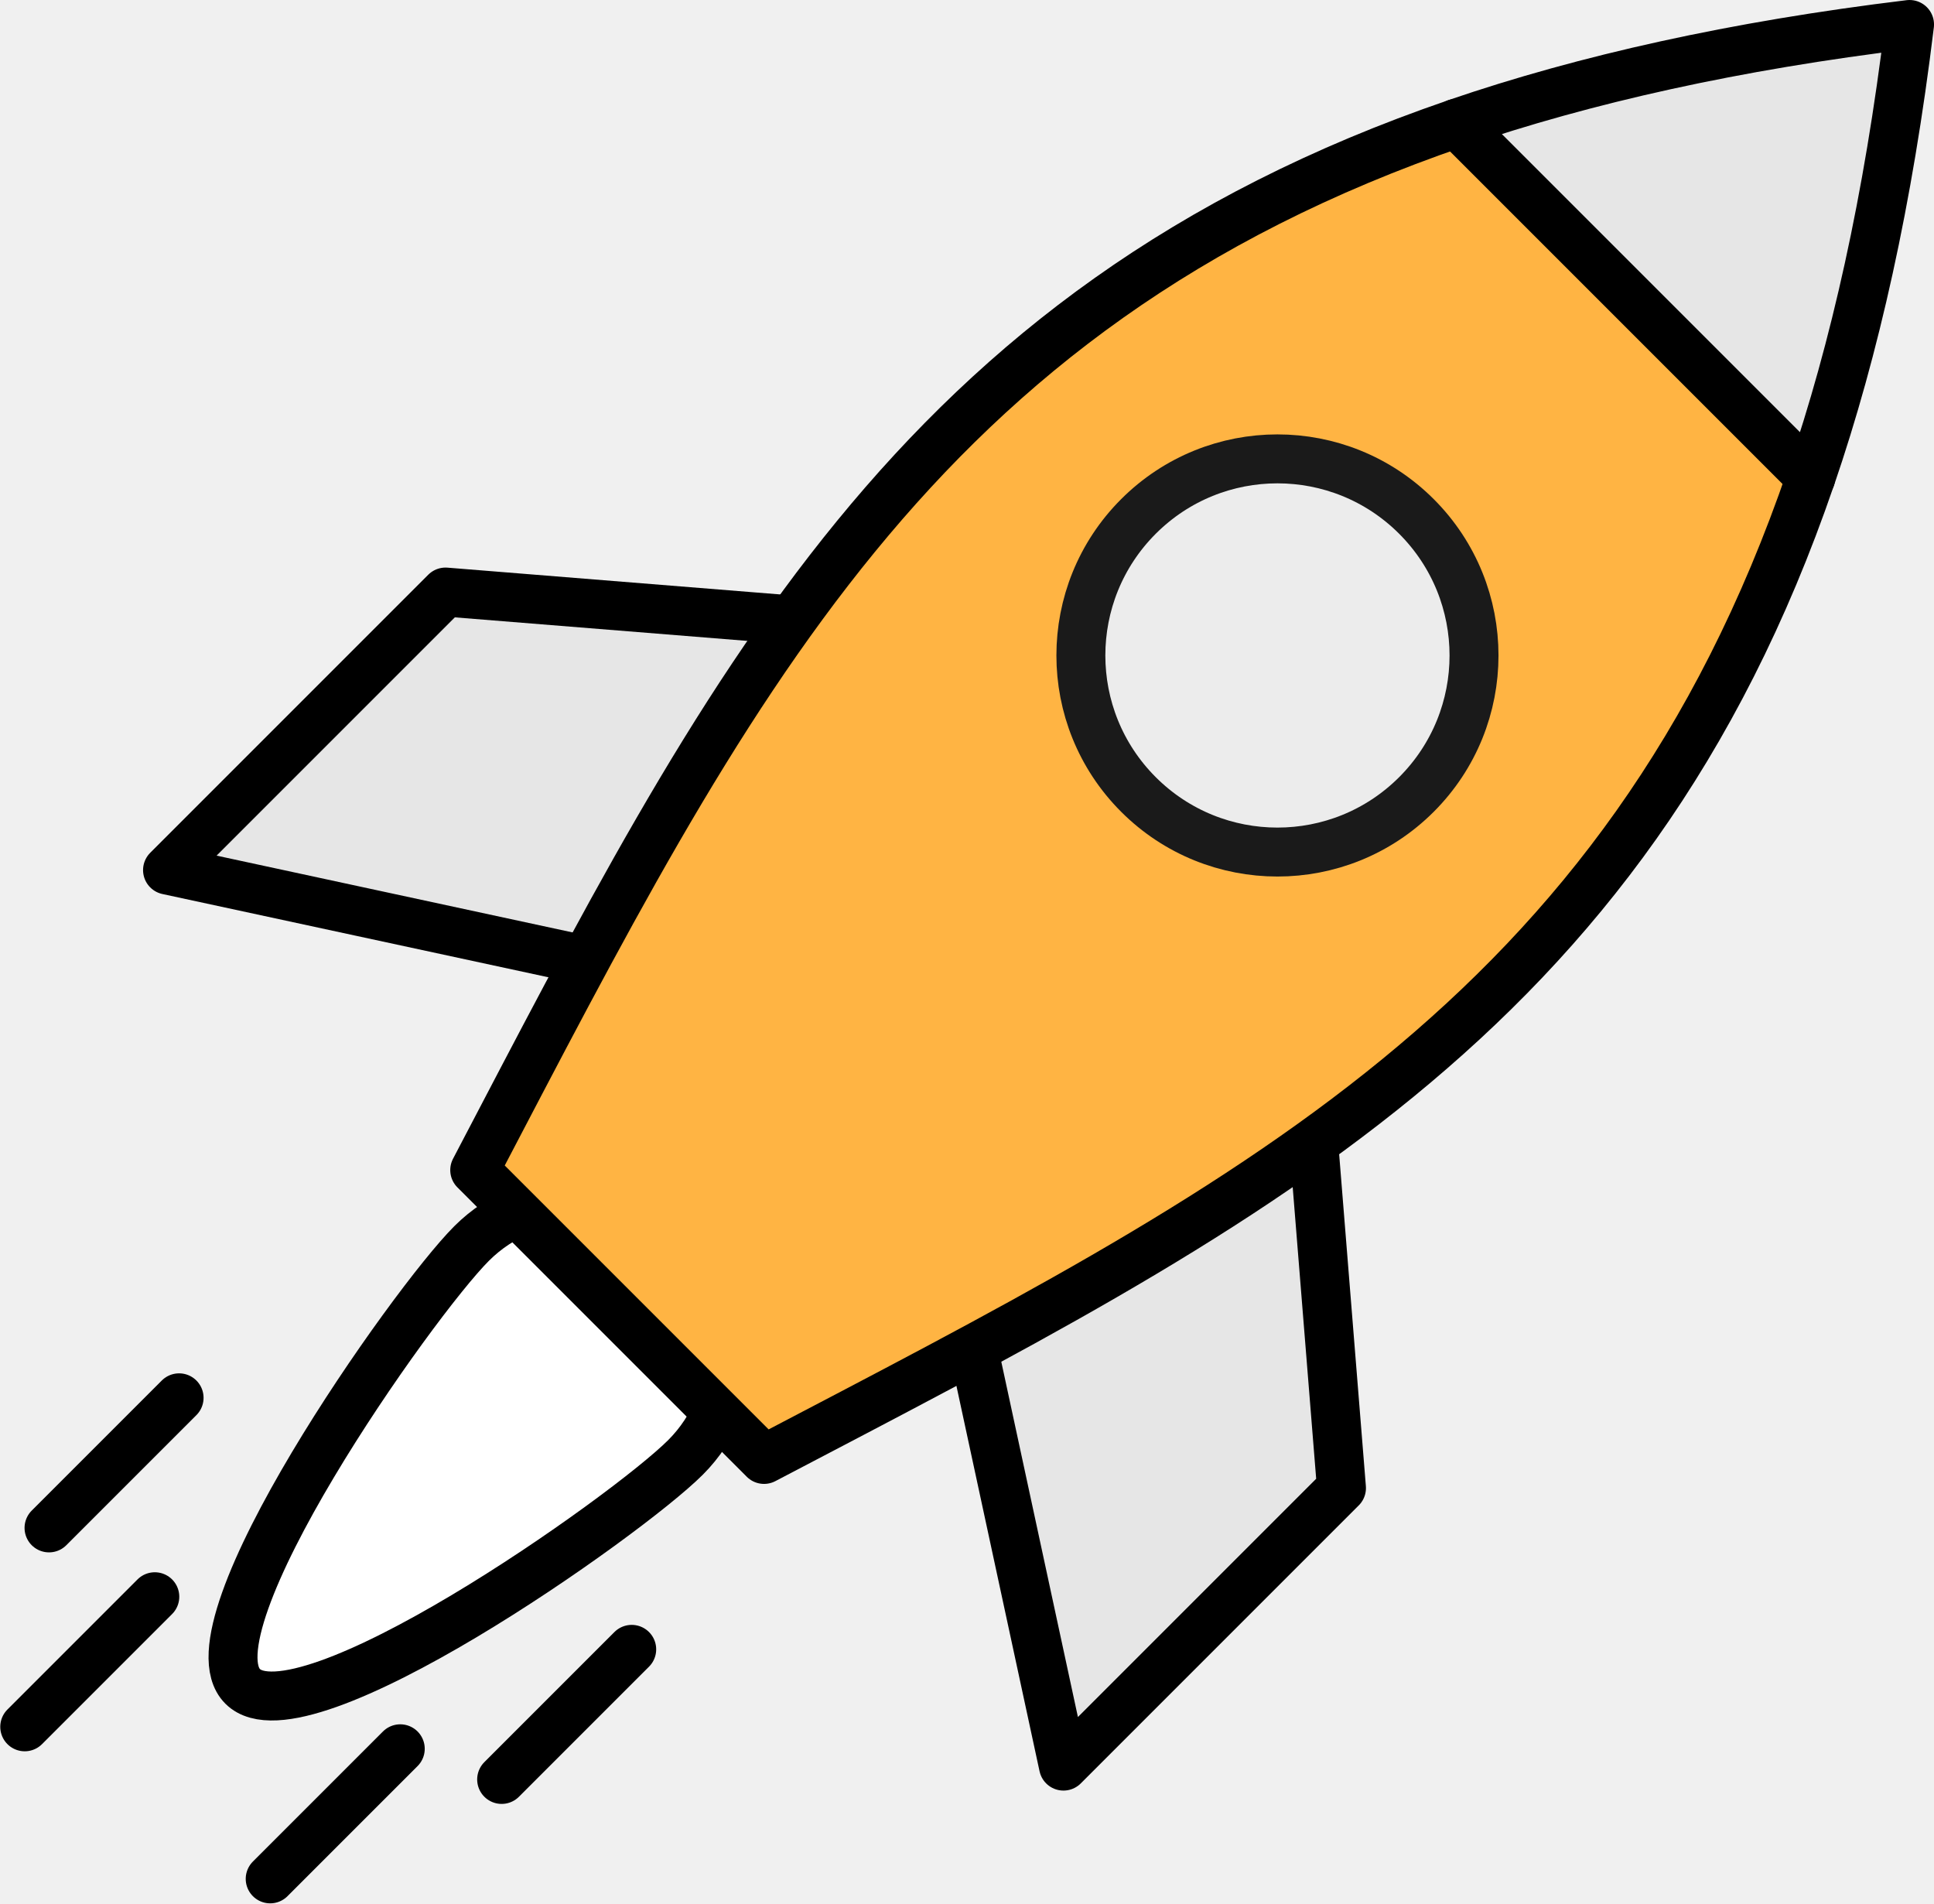
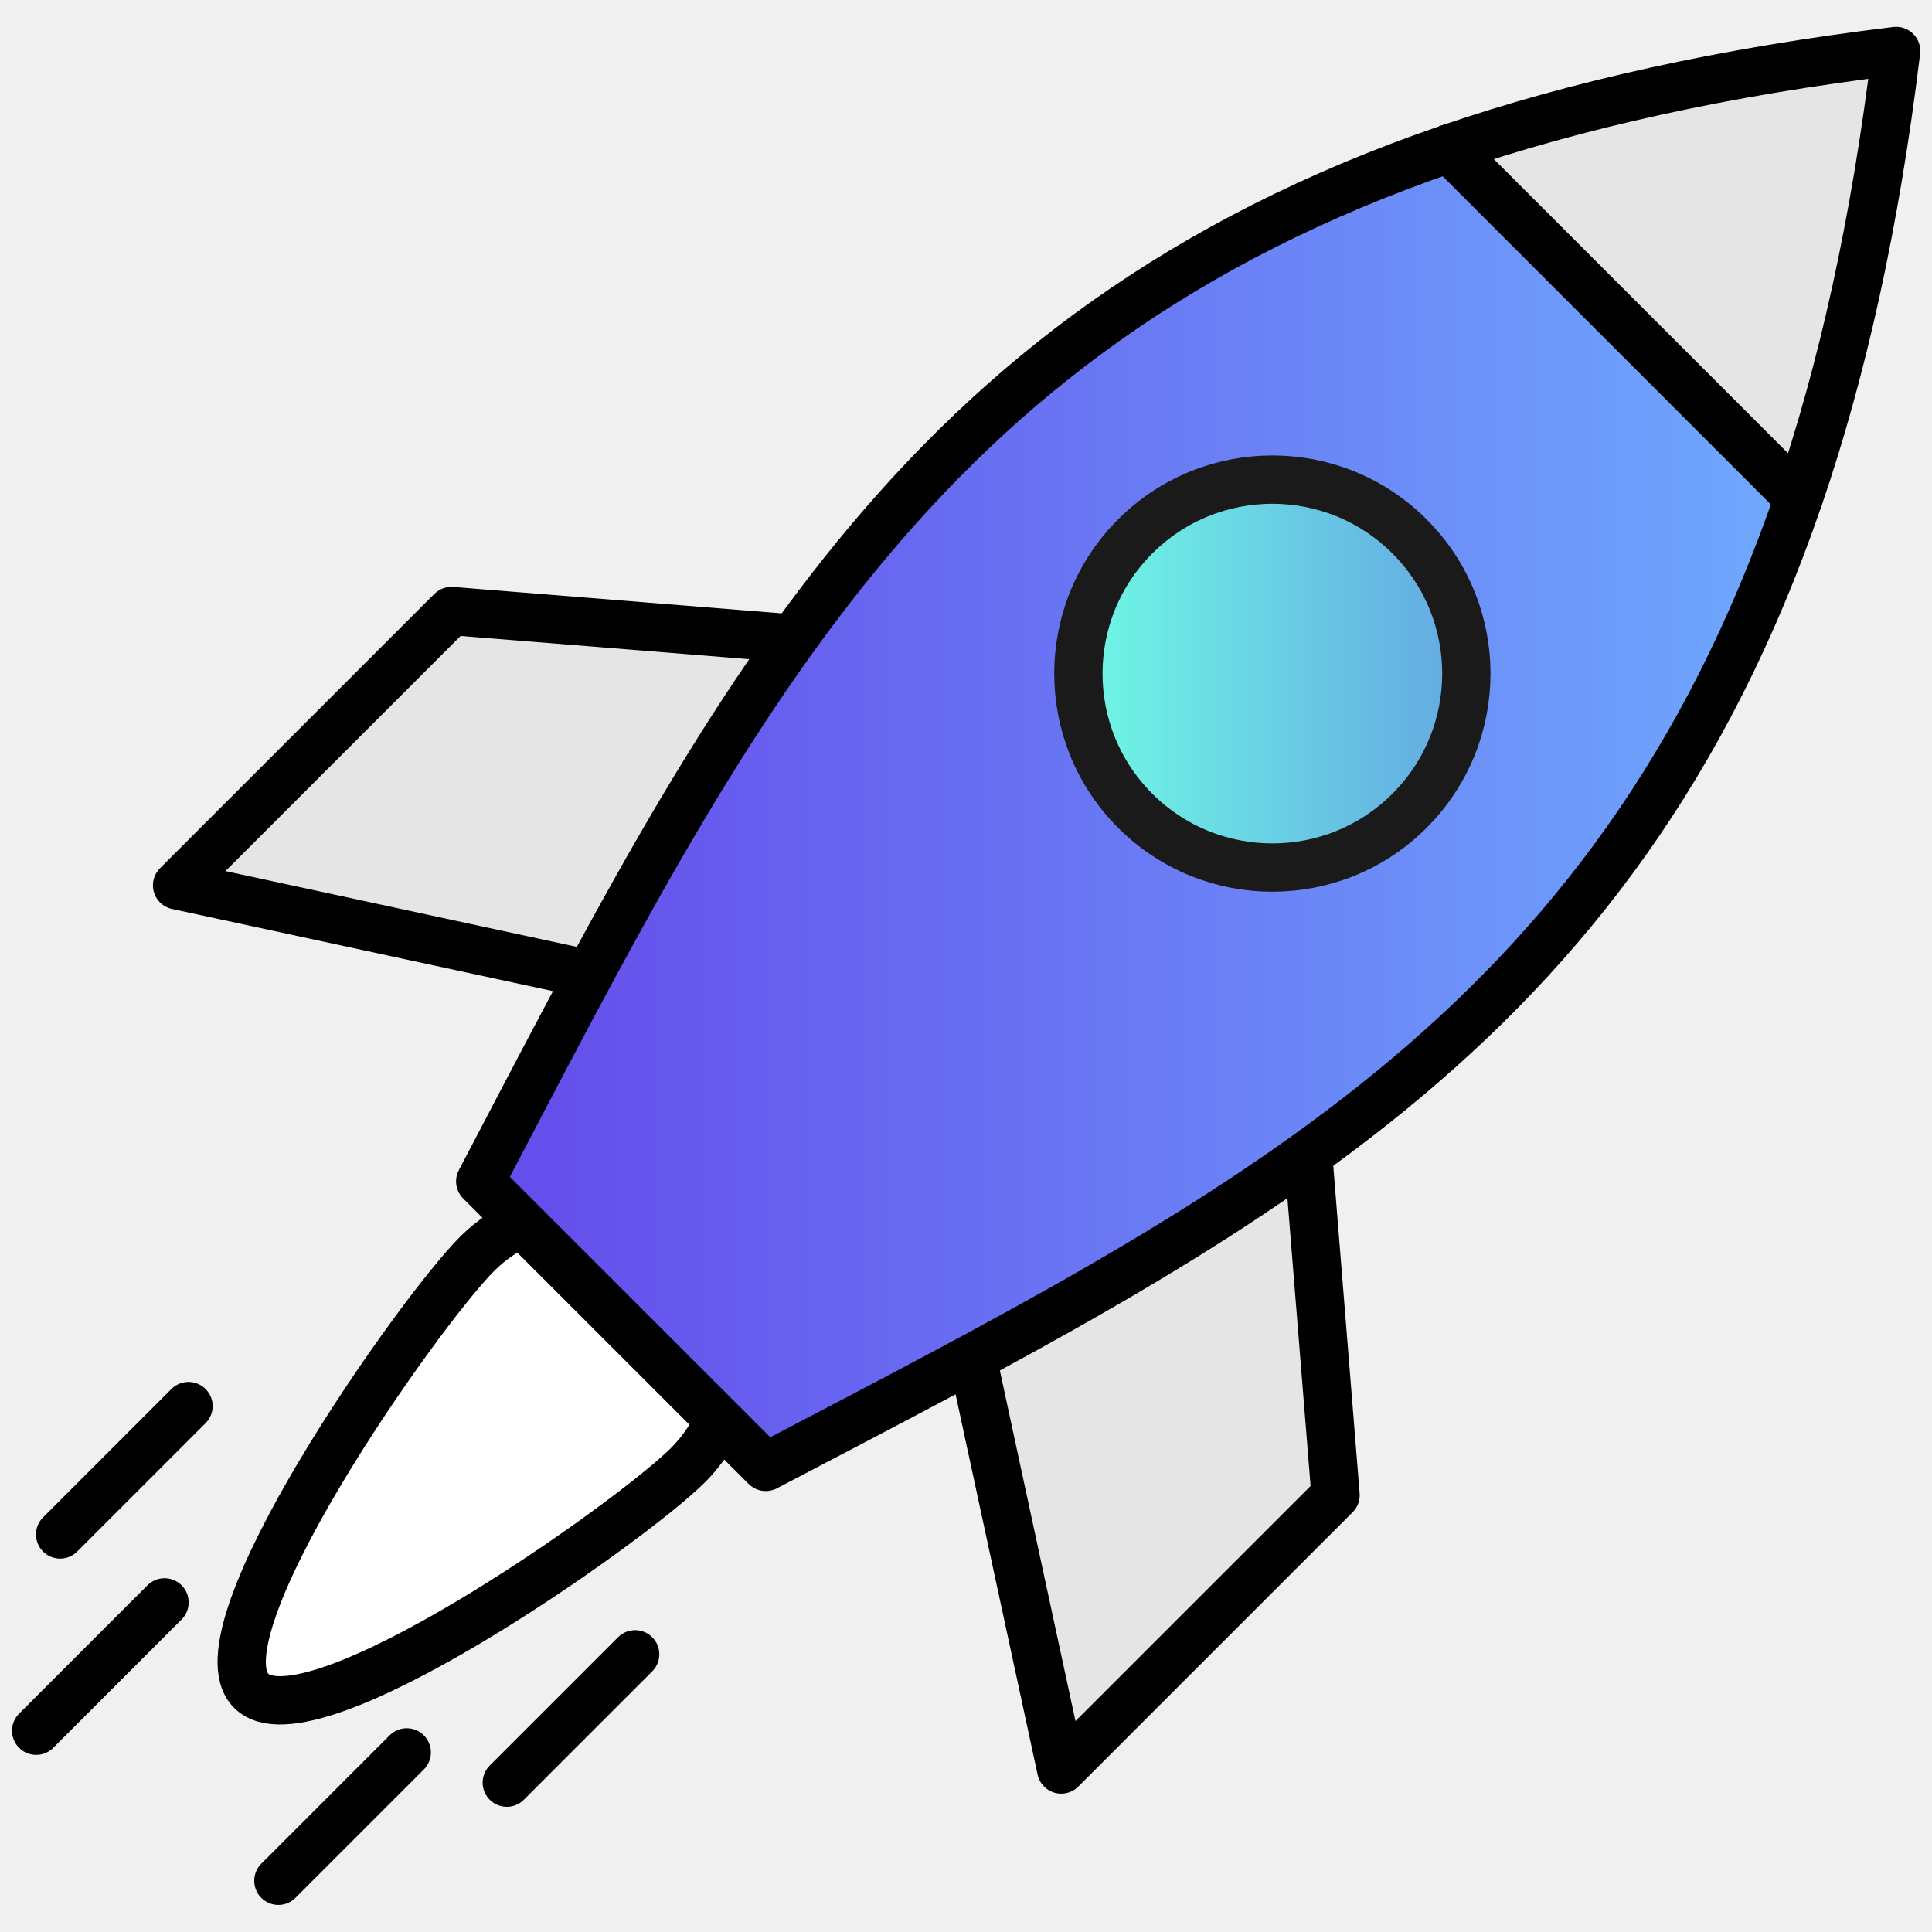
- <svg xmlns="http://www.w3.org/2000/svg" width="31.611mm" height="31.112mm" viewBox="0 0 31.611 31.112" version="1.1" id="svg3671">
-   <defs id="defs3665" />
-   <g id="layer1" transform="translate(-127.0697,-251.2061)">
-     <g transform="translate(32.18899,83.8762)" id="g3644">
-       <path id="path3500" d="m 106.085,191.149 c -0.965,0.965 -6.273,4.707 -7.238,3.742 -0.965,-0.965 2.776,-6.273 3.742,-7.238 0.965,-0.965 2.531,-0.965 3.496,0 0.965,0.965 0.965,2.531 0,3.496 z" style="opacity:1;fill:#ffffff;fill-opacity:1;stroke:#000000;stroke-width:0.8;stroke-linecap:round;stroke-linejoin:round;stroke-miterlimit:4;stroke-dasharray:none;stroke-dashoffset:0;stroke-opacity:1" />
-       <path id="path3496" d="m 107.976,177.474 -5.813,-0.468 -4.544,4.544 6.815,1.47" style="fill:#e6e6e6;fill-opacity:1;stroke:#000000;stroke-width:0.8;stroke-linecap:butt;stroke-linejoin:round;stroke-miterlimit:4;stroke-dasharray:none;stroke-opacity:1" />
-       <path style="fill:#e6e6e6;fill-opacity:1;stroke:#000000;stroke-width:0.8;stroke-linecap:butt;stroke-linejoin:round;stroke-miterlimit:4;stroke-dasharray:none;stroke-opacity:1" d="m 116.339,185.837 0.468,5.813 -4.544,4.544 -1.47,-6.815" id="path3498" />
-       <path id="path3507" d="m 124.477,175.136 c -3.045,8.889 -9.248,11.928 -17.108,16.046 l -4.729,-4.729 v 0 c 4.118,-7.86 7.157,-14.063 16.046,-17.108" style="fill:#ffb443;fill-opacity:1;stroke:#000000;stroke-width:0.8;stroke-linecap:round;stroke-linejoin:round;stroke-miterlimit:4;stroke-dasharray:none;stroke-opacity:1" />
-       <path id="path3488" d="m 118.686,169.344 c 2.109,-0.722 4.546,-1.267 7.406,-1.614 -0.347,2.859 -0.892,5.297 -1.614,7.406 z" style="fill:#e6e6e6;fill-opacity:1;stroke:#000000;stroke-width:0.8;stroke-linecap:round;stroke-linejoin:round;stroke-miterlimit:4;stroke-dasharray:none;stroke-opacity:1" />
-       <circle transform="rotate(45)" r="3.213" cy="44.04" cx="207.75" id="path3494" style="opacity:1;fill:#ececec;fill-opacity:1;stroke:#1a1a1a;stroke-width:0.8;stroke-linecap:round;stroke-linejoin:round;stroke-miterlimit:4;stroke-dasharray:none;stroke-dashoffset:0;stroke-opacity:1" />
-       <path id="path2825-9" d="m 97.411,193.426 -2.126,2.126" style="fill:none;stroke:#000000;stroke-width:0.8;stroke-linecap:round;stroke-linejoin:round;stroke-miterlimit:4;stroke-dasharray:none;stroke-opacity:1" />
-       <path style="fill:none;stroke:#000000;stroke-width:0.8;stroke-linecap:round;stroke-linejoin:round;stroke-miterlimit:4;stroke-dasharray:none;stroke-opacity:1" d="m 97.808,190.175 -2.126,2.126" id="path2827-2" />
-       <path id="path2829-0" d="m 105.206,194.286 -2.126,2.126" style="fill:none;stroke:#000000;stroke-width:0.8;stroke-linecap:round;stroke-linejoin:round;stroke-miterlimit:4;stroke-dasharray:none;stroke-opacity:1" />
-       <path id="path2825-9-2" d="m 101.423,195.911 -2.126,2.126" style="fill:none;stroke:#000000;stroke-width:0.8;stroke-linecap:round;stroke-linejoin:round;stroke-miterlimit:4;stroke-dasharray:none;stroke-opacity:1" />
+ <svg xmlns="http://www.w3.org/2000/svg" xmlns:xlink="http://www.w3.org/1999/xlink" width="32mm" height="32mm" viewBox="0 0 32 32" version="1.1" id="svg4452">
+   <defs id="defs4446">
+     <linearGradient id="linearGradient1408">
+       <stop id="stop1404" offset="0" style="stop-color:#654fec;stop-opacity:1" />
+       <stop id="stop1406" offset="1" style="stop-color:#6fa9fd;stop-opacity:1" />
+     </linearGradient>
+     <linearGradient id="linearGradient1199">
+       <stop style="stop-color:#6ef3e5;stop-opacity:1" offset="0" id="stop1195" />
+       <stop style="stop-color:#64aae2;stop-opacity:1" offset="1" id="stop1197" />
+     </linearGradient>
+     <marker style="overflow:visible" id="marker7818" refX="0" refY="0" orient="auto">
+       <path transform="scale(0.4)" style="fill:#000000;fill-opacity:1;fill-rule:evenodd;stroke:#000000;stroke-width:1pt;stroke-opacity:1" d="M 5.77,0 -2.88,5 V -5 Z" id="path7816" />
+     </marker>
+     <linearGradient xlink:href="#linearGradient1408" id="linearGradient1077" x1="103.82" y1="179.623" x2="124.354" y2="179.623" gradientUnits="userSpaceOnUse" />
+     <linearGradient xlink:href="#linearGradient1199" id="linearGradient1201" x1="205.746" y1="45.908" x2="209.809" y2="41.845" gradientUnits="userSpaceOnUse" />
+   </defs>
+   <g id="layer1" transform="translate(-105.7083,-231.1071)">
+     <g transform="translate(-21.16667,-19.65476)" id="layer1-56">
+       <g id="g3644" transform="translate(32.18899,83.8762)">
+         <path style="opacity:1;fill:#ffffff;fill-opacity:1;stroke:#000000;stroke-width:0.8;stroke-linecap:round;stroke-linejoin:round;stroke-miterlimit:4;stroke-dasharray:none;stroke-dashoffset:0;stroke-opacity:1" d="m 106.085,191.149 c -0.965,0.965 -6.273,4.707 -7.238,3.742 -0.965,-0.965 2.776,-6.273 3.742,-7.238 0.965,-0.965 2.531,-0.965 3.496,0 0.965,0.965 0.965,2.531 0,3.496 z" id="path3500" />
+         <path style="fill:#e5e5e5;fill-opacity:1;stroke:#000000;stroke-width:0.8;stroke-linecap:butt;stroke-linejoin:round;stroke-miterlimit:4;stroke-dasharray:none;stroke-opacity:1" d="m 107.976,177.474 -5.813,-0.468 -4.544,4.544 6.815,1.47" id="path3496" />
+         <path id="path3498" d="m 116.339,185.837 0.468,5.813 -4.544,4.544 -1.47,-6.815" style="fill:#e5e5e5;fill-opacity:1;stroke:#000000;stroke-width:0.8;stroke-linecap:butt;stroke-linejoin:round;stroke-miterlimit:4;stroke-dasharray:none;stroke-opacity:1" />
+         <path style="fill:url(#linearGradient1077);fill-opacity:1;stroke:#000000;stroke-width:0.8;stroke-linecap:round;stroke-linejoin:round;stroke-miterlimit:4;stroke-dasharray:none;stroke-opacity:1" d="m 124.477,175.136 c -3.045,8.889 -9.248,11.928 -17.108,16.046 l -4.729,-4.729 v 0 c 4.118,-7.86 7.157,-14.063 16.046,-17.108" id="path3507" />
+         <path style="fill:#e5e5e5;fill-opacity:1;stroke:#000000;stroke-width:0.8;stroke-linecap:round;stroke-linejoin:round;stroke-miterlimit:4;stroke-dasharray:none;stroke-opacity:1" d="m 118.686,169.344 c 2.109,-0.722 4.546,-1.267 7.406,-1.614 -0.347,2.859 -0.892,5.297 -1.614,7.406 z" id="path3488" />
+         <circle style="opacity:1;fill:url(#linearGradient1201);fill-opacity:1;stroke:#1a1a1a;stroke-width:0.8;stroke-linecap:round;stroke-linejoin:round;stroke-miterlimit:4;stroke-dasharray:none;stroke-dashoffset:0;stroke-opacity:1" id="path3494" cx="207.75" cy="44.04" r="3.213" transform="rotate(45)" />
+         <path style="fill:none;stroke:#000000;stroke-width:0.8;stroke-linecap:round;stroke-linejoin:round;stroke-miterlimit:4;stroke-dasharray:none;stroke-opacity:1" d="m 97.411,193.426 -2.126,2.126" id="path2825-9" />
+         <path id="path2827-2" d="m 97.808,190.175 -2.126,2.126" style="fill:none;stroke:#000000;stroke-width:0.8;stroke-linecap:round;stroke-linejoin:round;stroke-miterlimit:4;stroke-dasharray:none;stroke-opacity:1" />
+         <path style="fill:none;stroke:#000000;stroke-width:0.8;stroke-linecap:round;stroke-linejoin:round;stroke-miterlimit:4;stroke-dasharray:none;stroke-opacity:1" d="m 105.206,194.286 -2.126,2.126" id="path2829-0" />
+         <path style="fill:none;stroke:#000000;stroke-width:0.8;stroke-linecap:round;stroke-linejoin:round;stroke-miterlimit:4;stroke-dasharray:none;stroke-opacity:1" d="m 101.423,195.911 -2.126,2.126" id="path2825-9-2" />
+       </g>
    </g>
+     <rect style="opacity:1;fill:none;fill-opacity:1;stroke:none;stroke-width:0.851;stroke-linecap:round;stroke-linejoin:round;stroke-miterlimit:4;stroke-dasharray:none;stroke-dashoffset:3.628;stroke-opacity:1" id="rect1497" width="32" height="32" x="105.708" y="231.107" />
  </g>
</svg>
